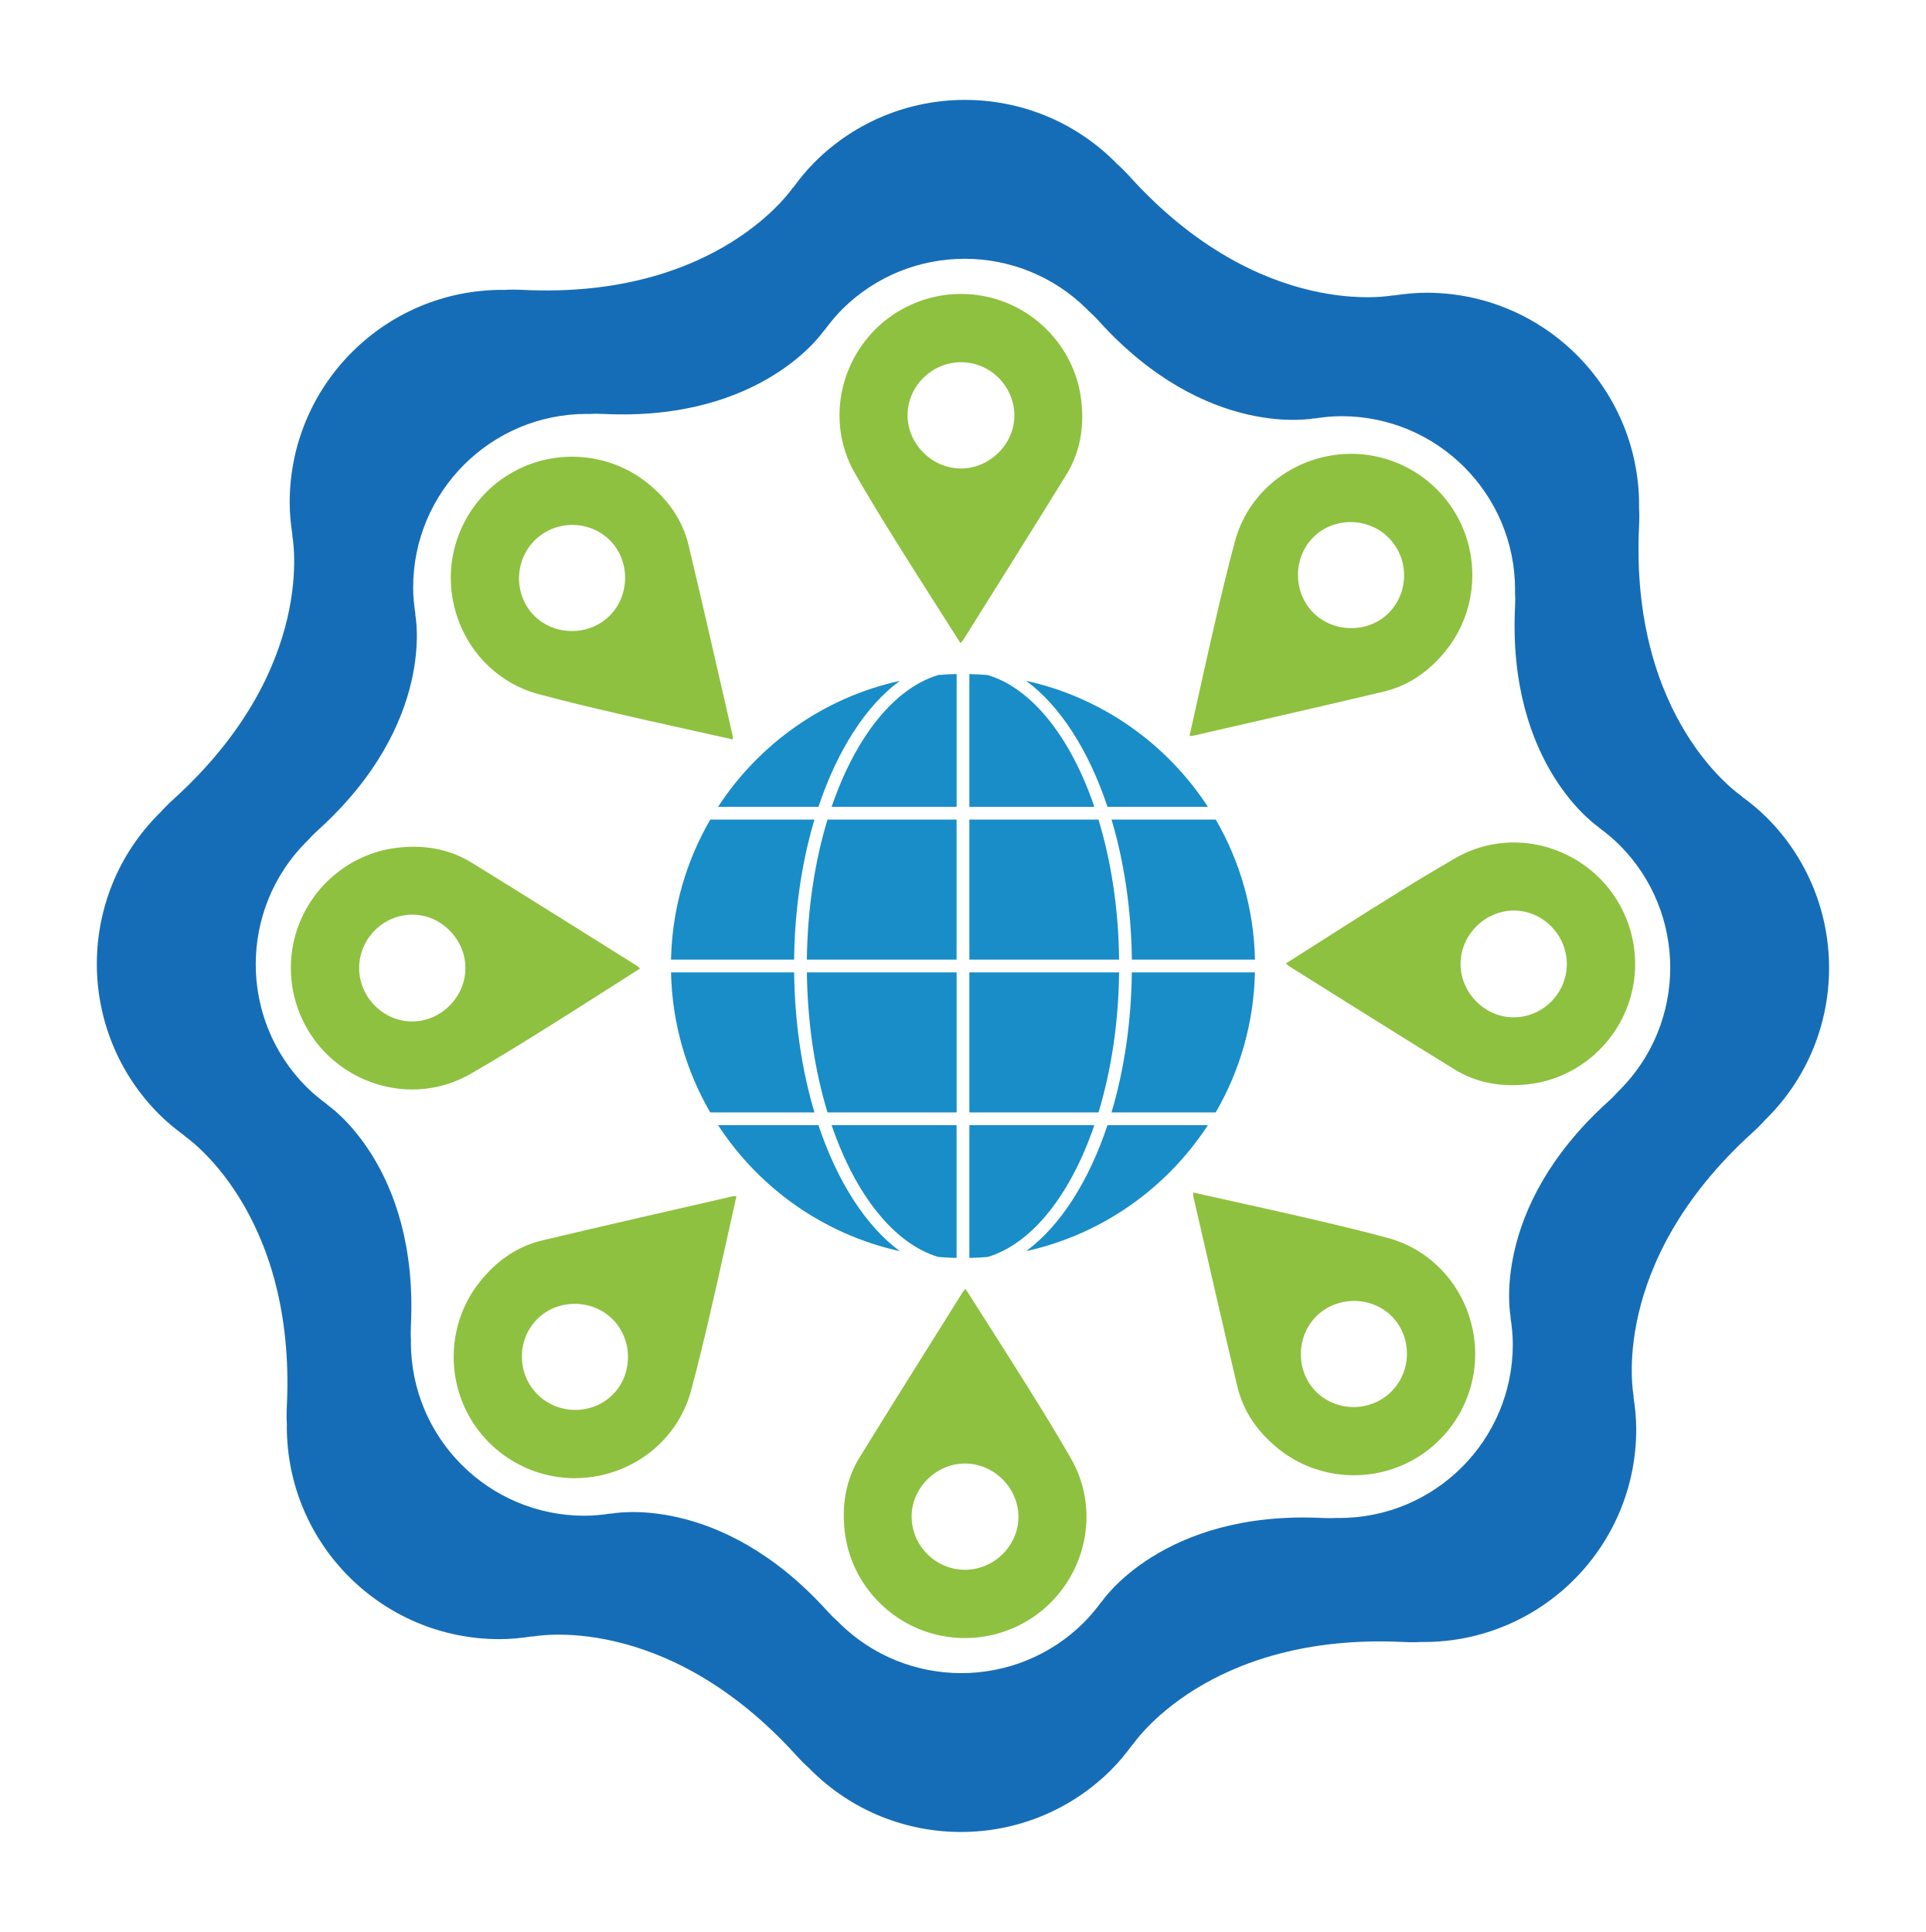
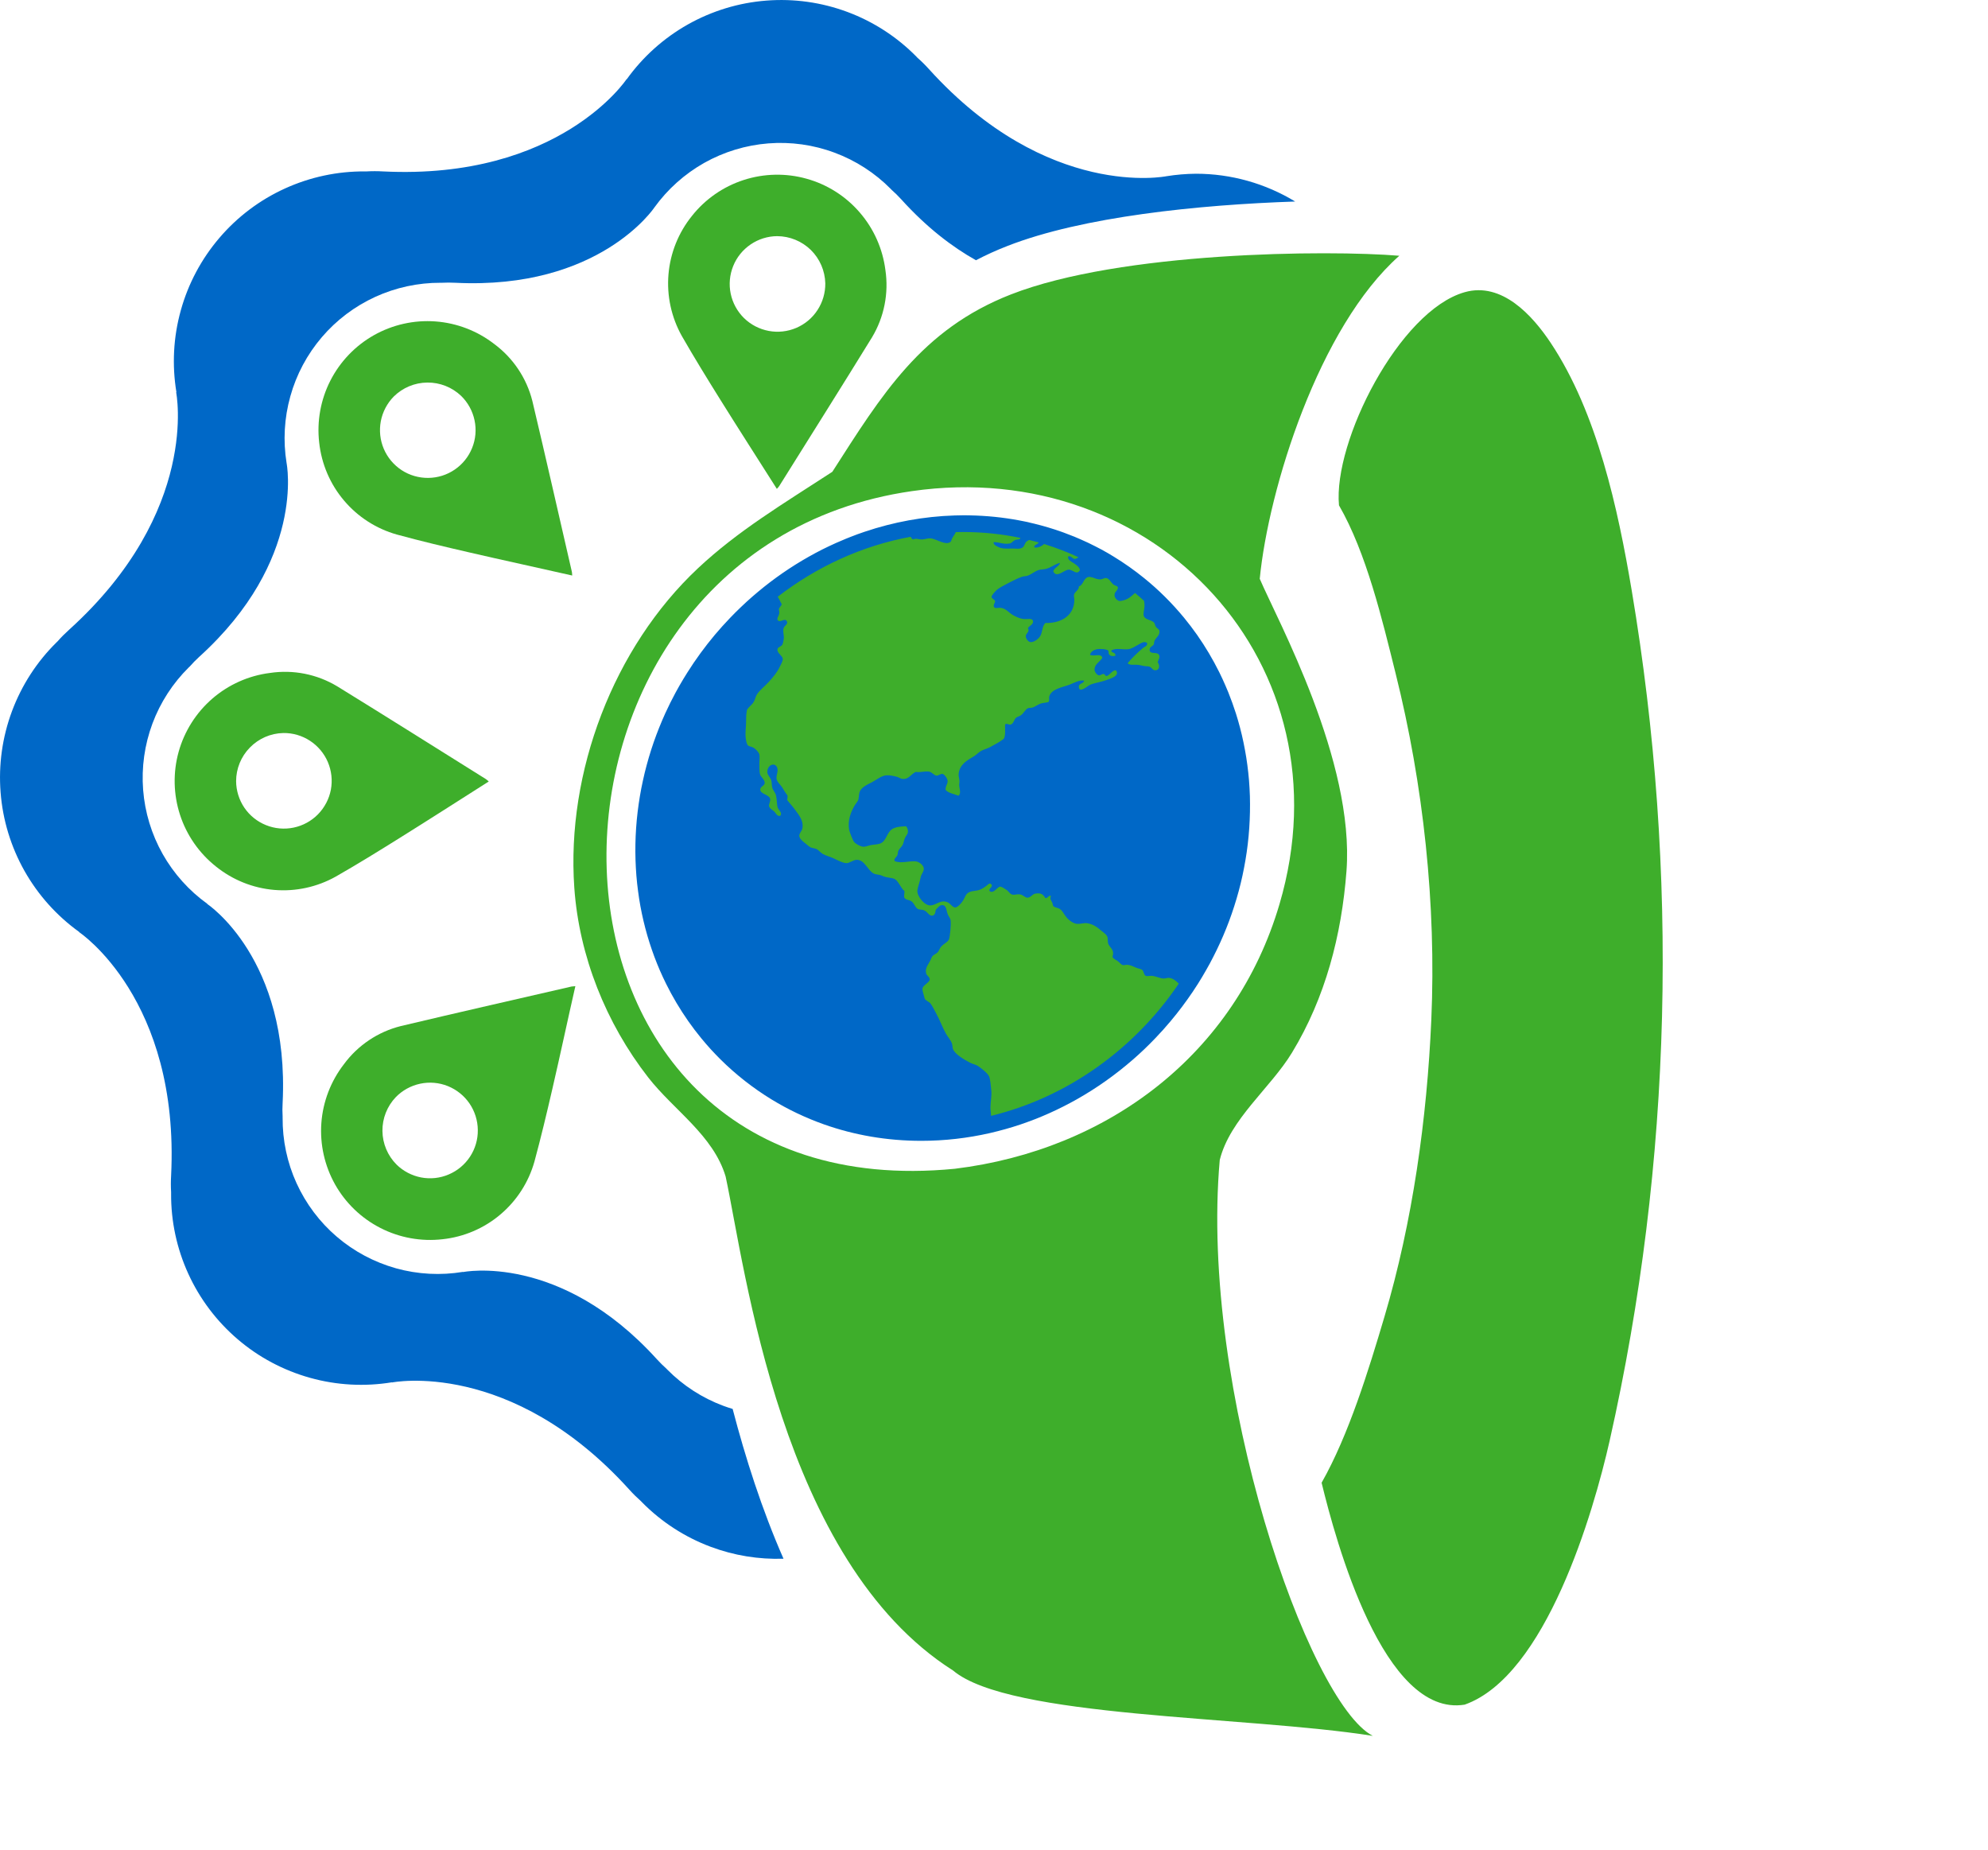
- <svg xmlns="http://www.w3.org/2000/svg" version="1.1" x="0px" y="0px" viewBox="0 0 476.43 477.96" style="enable-background:new 0 0 476.43 477.96;" xml:space="preserve">
-   <style type="text/css">
- 	.st0{fill:#188DC8;}
- 	.st1{fill:#166DB7;}
- 	.st2{fill:#8EC13F;}
- </style>
-   <g id="Layer_1">
-     <g>
-       <path class="st0" d="M199.59,237.4h37.04v-34.64H204.7C201.58,213.01,199.74,224.82,199.59,237.4z" />
-       <path class="st0" d="M201.47,275.2c-3.09-10.34-4.88-22.13-5.03-34.64h-30.45c0.27,12.61,3.77,24.42,9.7,34.64H201.47z" />
-       <path class="st0" d="M165.99,237.4h30.45c0.14-12.51,1.94-24.3,5.03-34.64h-25.77C169.76,212.98,166.26,224.79,165.99,237.4z" />
-       <path class="st0" d="M273.96,199.6h24.83c-10.17-15.61-26.19-27.04-44.96-31.17C262.24,174.61,269.3,185.64,273.96,199.6z" />
-       <path class="st0" d="M236.64,275.2v-34.64h-37.04c0.14,12.58,1.98,24.39,5.1,34.64H236.64z" />
-       <path class="st0" d="M271.73,202.76h-31.94v34.64h37.04C276.69,224.82,274.85,213.01,271.73,202.76z" />
-       <path class="st0" d="M244.33,167c-1.5-0.13-3.02-0.2-4.54-0.24v32.85h30.92C264.88,182.53,255.38,170.33,244.33,167z" />
-       <path class="st0" d="M205.72,199.6h30.92v-32.85c-1.53,0.03-3.04,0.11-4.54,0.24C221.04,170.33,211.55,182.53,205.72,199.6z" />
-       <path class="st0" d="M202.46,278.35h-24.83c10.17,15.61,26.19,27.04,44.96,31.17C214.19,303.34,207.12,292.32,202.46,278.35z" />
-       <path class="st0" d="M274.96,202.76c3.09,10.34,4.88,22.13,5.03,34.64h30.45c-0.27-12.61-3.77-24.42-9.7-34.64H274.96z" />
-       <path class="st0" d="M202.46,199.6c4.66-13.97,11.72-24.99,20.13-31.17c-18.77,4.14-34.8,15.57-44.96,31.17H202.46z" />
-       <path class="st0" d="M273.96,278.35c-4.66,13.97-11.72,24.99-20.13,31.17c18.77-4.14,34.8-15.57,44.96-31.17H273.96z" />
-       <path class="st0" d="M232.09,310.96c1.5,0.13,3.02,0.2,4.54,0.24v-32.85h-30.92C211.55,295.43,221.04,307.63,232.09,310.96z" />
-       <path class="st0" d="M270.71,278.35h-30.92v32.85c1.53-0.03,3.04-0.11,4.54-0.24C255.38,307.63,264.88,295.43,270.71,278.35z" />
-       <path class="st0" d="M276.83,240.56h-37.04v34.64h31.94C274.85,264.95,276.69,253.14,276.83,240.56z" />
-       <path class="st0" d="M310.43,240.56h-30.45c-0.14,12.51-1.94,24.3-5.03,34.64h25.77C306.67,264.97,310.16,253.16,310.43,240.56z" />
-     </g>
-     <path class="st1" d="M433.58,280.13c1.25-1.13,2.29-2.19,3.17-3.2c0.1-0.09,0.2-0.17,0.3-0.27c20.54-20.54,20.54-53.84,0-74.39   c-1.96-1.96-4.07-3.68-6.24-5.26l0.01-0.07c0,0-27.78-18.39-25.36-67.02c0.08-1.68,0.07-3.17-0.02-4.5c0-0.13,0.02-0.26,0.02-0.4   c0-29.05-23.55-52.6-52.6-52.6c-2.77,0-5.48,0.28-8.13,0.69l-0.04-0.06c0,0-32.65,6.64-65.32-29.46c-1.13-1.25-2.19-2.29-3.2-3.17   c-0.09-0.1-0.17-0.2-0.27-0.3c-20.54-20.54-53.85-20.54-74.39,0c-1.96,1.96-3.68,4.07-5.26,6.24l-0.07-0.01   c0,0-18.39,27.78-67.02,25.36c-1.68-0.08-3.17-0.07-4.5,0.02c-0.13,0-0.26-0.02-0.4-0.02c-29.05,0-52.6,23.55-52.6,52.6   c0,2.77,0.28,5.48,0.69,8.13l-0.06,0.04c0,0,6.64,32.65-29.46,65.32c-1.25,1.13-2.29,2.19-3.17,3.2c-0.1,0.09-0.2,0.17-0.3,0.27   c-20.54,20.54-20.54,53.84,0,74.39c1.96,1.96,4.07,3.68,6.24,5.26l-0.01,0.07c0,0,27.78,18.39,25.36,67.02   c-0.08,1.68-0.07,3.17,0.02,4.5c0,0.13-0.02,0.26-0.02,0.4c0,29.05,23.55,52.6,52.6,52.6c2.77,0,5.48-0.28,8.13-0.69l0.04,0.06   c0,0,32.65-6.64,65.32,29.46c1.13,1.25,2.19,2.29,3.2,3.17c0.09,0.1,0.17,0.2,0.27,0.3c20.54,20.54,53.85,20.54,74.39,0   c1.96-1.96,3.68-4.07,5.26-6.24l0.07,0.01c0,0,18.39-27.78,67.02-25.36c1.68,0.08,3.17,0.07,4.5-0.02c0.13,0,0.26,0.02,0.4,0.02   c29.05,0,52.6-23.55,52.6-52.6c0-2.77-0.28-5.48-0.69-8.13l0.06-0.04C404.13,345.46,397.48,312.81,433.58,280.13z M400.58,269.75   c-0.08,0.08-0.16,0.14-0.24,0.22c-0.72,0.82-1.57,1.69-2.59,2.61c-29.48,26.68-24.05,53.34-24.05,53.34l-0.05,0.03   c0.34,2.17,0.57,4.38,0.57,6.64c0,23.72-19.23,42.95-42.95,42.95c-0.11,0-0.22-0.02-0.33-0.02c-1.09,0.07-2.31,0.08-3.68,0.02   c-39.71-1.98-54.73,20.71-54.73,20.71l-0.06-0.01c-1.3,1.77-2.7,3.49-4.3,5.1c-16.77,16.77-43.97,16.77-60.74,0   c-0.08-0.08-0.14-0.16-0.22-0.24c-0.82-0.72-1.69-1.57-2.61-2.59c-26.68-29.48-53.34-24.05-53.34-24.05l-0.03-0.05   c-2.17,0.34-4.38,0.57-6.64,0.57c-23.72,0-42.95-19.23-42.95-42.95c0-0.11,0.02-0.22,0.02-0.33c-0.07-1.09-0.08-2.31-0.02-3.68   c1.98-39.71-20.71-54.73-20.71-54.73l0.01-0.06c-1.77-1.3-3.49-2.7-5.1-4.3c-16.77-16.77-16.77-43.97,0-60.74   c0.08-0.08,0.16-0.14,0.24-0.22c0.72-0.82,1.57-1.69,2.59-2.61c29.48-26.68,24.05-53.34,24.05-53.34l0.05-0.03   c-0.34-2.17-0.57-4.38-0.57-6.64c0-23.72,19.23-42.95,42.95-42.95c0.11,0,0.22,0.02,0.33,0.02c1.09-0.07,2.31-0.08,3.68-0.02   c39.71,1.98,54.73-20.71,54.73-20.71l0.06,0.01c1.3-1.77,2.7-3.49,4.3-5.1c16.77-16.77,43.97-16.77,60.74,0   c0.08,0.08,0.14,0.16,0.22,0.24c0.82,0.72,1.69,1.57,2.61,2.59c26.68,29.48,53.34,24.05,53.34,24.05l0.03,0.05   c2.17-0.34,4.38-0.57,6.64-0.57c23.72,0,42.95,19.23,42.95,42.95c0,0.11-0.02,0.22-0.02,0.33c0.07,1.09,0.08,2.31,0.02,3.68   c-1.98,39.71,20.71,54.73,20.71,54.73l-0.01,0.06c1.77,1.3,3.49,2.7,5.1,4.3C417.36,225.79,417.36,252.98,400.58,269.75z" />
-     <g>
-       <path class="st2" d="M237.6,159.12c-5.27-8.31-10.45-16.35-15.51-24.47c-3.63-5.81-7.23-11.65-10.63-17.6    c-5.96-10.41-4.79-23.45,2.77-32.99c7.52-9.49,20.11-13.53,31.77-10.18c11.53,3.31,20.04,13.29,21.45,25.04    c0.79,6.59-0.19,12.85-3.67,18.51c-8.42,13.68-17,27.27-25.51,40.89C238.15,158.49,237.99,158.64,237.6,159.12z M237.68,89.61    c-7.18,0.03-13.14,5.94-13.18,13.05c-0.03,7.18,6.05,13.26,13.25,13.24c7.2-0.02,13.3-6.18,13.17-13.31    C250.8,95.41,244.85,89.58,237.68,89.61z" />
-       <path class="st2" d="M294.25,182.07c2.15-9.6,4.18-18.95,6.34-28.27c1.55-6.68,3.13-13.35,4.92-19.96    c3.15-11.57,13.19-19.96,25.29-21.37c12.03-1.4,23.79,4.66,29.66,15.27c5.81,10.49,4.77,23.57-2.54,32.88    c-4.1,5.22-9.22,8.95-15.68,10.49c-15.63,3.72-31.3,7.26-46.95,10.87C295.08,182.02,294.86,182.02,294.25,182.07z M343.45,132.98    c-5.09-5.06-13.49-5.1-18.55-0.09c-5.1,5.05-5.1,13.65,0.01,18.73c5.1,5.08,13.77,5.03,18.73-0.1    C348.63,146.36,348.55,138.03,343.45,132.98z" />
-       <path class="st2" d="M181.31,182.94c-9.6-2.15-18.95-4.18-28.27-6.34c-6.68-1.55-13.35-3.13-19.96-4.92    c-11.57-3.15-19.96-13.19-21.37-25.29c-1.4-12.03,4.66-23.79,15.27-29.66c10.49-5.81,23.57-4.77,32.88,2.54    c5.22,4.1,8.95,9.22,10.49,15.68c3.72,15.63,7.26,31.3,10.87,46.95C181.26,182.11,181.25,182.33,181.31,182.94z M132.21,133.74    c-5.06,5.09-5.1,13.49-0.09,18.55c5.05,5.1,13.65,5.1,18.73-0.01c5.08-5.1,5.03-13.77-0.1-18.73    C145.6,128.56,137.27,128.65,132.21,133.74z" />
-       <path class="st2" d="M158.35,239.59c-8.31,5.27-16.35,10.45-24.47,15.51c-5.81,3.63-11.65,7.23-17.6,10.63    c-10.41,5.96-23.45,4.79-32.99-2.77c-9.49-7.52-13.53-20.11-10.18-31.77c3.31-11.53,13.29-20.04,25.04-21.45    c6.59-0.79,12.85,0.19,18.51,3.67c13.68,8.42,27.27,17,40.89,25.51C157.73,239.04,157.88,239.2,158.35,239.59z M88.84,239.52    c0.03,7.18,5.94,13.14,13.05,13.18c7.18,0.03,13.26-6.05,13.24-13.25c-0.02-7.2-6.18-13.3-13.31-13.17    C94.65,226.39,88.82,232.34,88.84,239.52z" />
-       <path class="st2" d="M182.18,295.89c-2.15,9.6-4.18,18.95-6.34,28.27c-1.55,6.68-3.13,13.35-4.92,19.96    c-3.15,11.57-13.19,19.96-25.29,21.37c-12.03,1.4-23.79-4.66-29.66-15.27c-5.81-10.49-4.77-23.57,2.54-32.88    c4.1-5.22,9.22-8.95,15.68-10.49c15.63-3.72,31.3-7.26,46.95-10.87C181.34,295.93,181.56,295.94,182.18,295.89z M132.97,344.98    c5.09,5.06,13.49,5.1,18.55,0.09c5.1-5.05,5.1-13.65-0.01-18.73c-5.1-5.08-13.77-5.03-18.73,0.1    C127.79,331.59,127.88,339.92,132.97,344.98z" />
-       <path class="st2" d="M238.83,318.84c5.27,8.3,10.45,16.35,15.51,24.47c3.63,5.81,7.23,11.65,10.63,17.6    c5.96,10.41,4.79,23.45-2.77,32.99c-7.52,9.49-20.11,13.53-31.77,10.18c-11.53-3.31-20.04-13.29-21.45-25.04    c-0.79-6.59,0.19-12.85,3.67-18.51c8.42-13.68,17-27.27,25.51-40.89C238.27,319.47,238.43,319.32,238.83,318.84z M238.75,388.35    c7.18-0.03,13.14-5.94,13.18-13.05c0.03-7.18-6.05-13.26-13.25-13.24c-7.2,0.02-13.3,6.18-13.17,13.31    C225.62,382.55,231.57,388.37,238.75,388.35z" />
-       <path class="st2" d="M318.08,238.36c8.31-5.27,16.35-10.45,24.47-15.51c5.81-3.63,11.65-7.23,17.6-10.63    c10.41-5.96,23.45-4.79,32.99,2.77c9.49,7.52,13.53,20.11,10.18,31.77c-3.31,11.53-13.29,20.04-25.04,21.45    c-6.59,0.79-12.85-0.19-18.51-3.67c-13.68-8.42-27.27-17-40.89-25.51C318.7,238.92,318.55,238.76,318.08,238.36z M387.58,238.44    c-0.03-7.18-5.94-13.14-13.05-13.18c-7.18-0.03-13.26,6.05-13.24,13.25c0.02,7.2,6.18,13.3,13.31,13.17    C381.78,251.57,387.61,245.62,387.58,238.44z" />
-       <path class="st2" d="M295.12,295.01c9.6,2.15,18.95,4.18,28.27,6.34c6.68,1.55,13.35,3.13,19.96,4.92    c11.57,3.15,19.96,13.19,21.37,25.29c1.4,12.03-4.66,23.79-15.27,29.66c-10.49,5.81-23.57,4.77-32.88-2.54    c-5.22-4.1-8.95-9.22-10.49-15.68c-3.72-15.63-7.26-31.3-10.87-46.95C295.17,295.85,295.17,295.63,295.12,295.01z M344.21,344.22    c5.06-5.09,5.1-13.49,0.09-18.55c-5.05-5.1-13.65-5.1-18.73,0.01c-5.08,5.1-5.03,13.77,0.1,18.73    C330.83,349.4,339.16,349.31,344.21,344.22z" />
-     </g>
-   </g>
-   <g id="Layer_2">
- </g>
+ <svg xmlns="http://www.w3.org/2000/svg" width="43" height="40" viewBox="0 0 43 40" fill="none">
+   <path d="M16.947 33.708C16.411 33.726 15.877 33.639 15.374 33.451C14.814 33.242 14.306 32.913 13.886 32.487C13.882 32.483 13.879 32.48 13.876 32.476C13.872 32.472 13.868 32.467 13.864 32.464C13.775 32.385 13.691 32.302 13.612 32.214C11.044 29.375 8.477 29.897 8.477 29.897V29.893C7.886 29.99 7.282 29.957 6.706 29.796C6.13 29.635 5.595 29.351 5.141 28.962C4.686 28.573 4.321 28.09 4.073 27.546C3.824 27.002 3.697 26.41 3.701 25.812V25.781C3.694 25.663 3.694 25.545 3.701 25.427C3.891 21.603 1.713 20.159 1.713 20.159V20.154C1.227 19.805 0.823 19.354 0.529 18.833C0.236 18.312 0.059 17.733 0.013 17.137C-0.034 16.54 0.05 15.941 0.259 15.38C0.468 14.82 0.796 14.312 1.222 13.892L1.245 13.87C1.323 13.781 1.407 13.697 1.495 13.618C4.333 11.05 3.81 8.483 3.81 8.483H3.816C3.718 7.892 3.75 7.287 3.911 6.711C4.071 6.134 4.356 5.6 4.745 5.145C5.133 4.69 5.617 4.325 6.162 4.077C6.706 3.829 7.298 3.702 7.897 3.707H7.928C8.046 3.7 8.164 3.7 8.282 3.707C12.106 3.897 13.552 1.713 13.552 1.713H13.557C13.906 1.227 14.357 0.823 14.878 0.529C15.399 0.236 15.978 0.059 16.575 0.013C17.171 -0.034 17.77 0.05 18.331 0.259C18.892 0.468 19.4 0.797 19.82 1.223L19.841 1.246C19.93 1.324 20.014 1.407 20.093 1.495C22.662 4.333 25.229 3.811 25.229 3.811C25.44 3.777 25.654 3.759 25.868 3.757C26.631 3.757 27.372 3.968 28.014 4.358C25.928 4.428 23.414 4.684 21.791 5.319C21.549 5.413 21.323 5.516 21.11 5.628C20.596 5.34 20.044 4.92 19.492 4.309C19.427 4.237 19.358 4.17 19.286 4.106L19.268 4.087C18.925 3.74 18.51 3.472 18.052 3.302C17.595 3.131 17.105 3.063 16.619 3.101C16.132 3.139 15.659 3.283 15.233 3.522C14.808 3.762 14.44 4.091 14.154 4.487C14.154 4.487 12.97 6.271 9.847 6.115C9.751 6.11 9.654 6.11 9.558 6.115H9.532C9.044 6.113 8.561 6.217 8.117 6.42C7.673 6.623 7.278 6.921 6.961 7.292C6.644 7.663 6.411 8.099 6.28 8.57C6.148 9.04 6.121 9.533 6.199 10.015C6.199 10.015 6.622 12.112 4.304 14.209C4.233 14.274 4.166 14.343 4.103 14.415C4.101 14.418 4.098 14.42 4.095 14.422C4.092 14.425 4.088 14.428 4.084 14.432C3.737 14.775 3.468 15.19 3.297 15.648C3.127 16.106 3.058 16.595 3.096 17.082C3.134 17.569 3.278 18.042 3.518 18.468C3.758 18.893 4.088 19.261 4.485 19.546V19.551C4.485 19.551 6.269 20.731 6.113 23.854C6.107 23.95 6.107 24.047 6.113 24.143V24.168C6.109 24.657 6.211 25.142 6.414 25.587C6.617 26.032 6.914 26.428 7.286 26.746C7.658 27.064 8.095 27.296 8.566 27.428C9.037 27.559 9.532 27.585 10.014 27.505V27.509C10.014 27.509 12.111 27.079 14.21 29.396C14.275 29.467 14.343 29.535 14.415 29.599L14.432 29.617C14.776 29.965 15.191 30.233 15.649 30.403C15.714 30.427 15.78 30.449 15.847 30.469C16.121 31.518 16.476 32.636 16.947 33.708Z" fill="#0068C7" />
+   <path d="M16.803 10.572C16.389 9.919 15.981 9.286 15.583 8.648C15.298 8.191 15.015 7.732 14.747 7.265C14.521 6.86 14.42 6.396 14.459 5.934C14.498 5.471 14.675 5.031 14.966 4.67C15.254 4.306 15.643 4.036 16.084 3.893C16.526 3.75 17 3.74 17.446 3.865C17.893 3.989 18.293 4.243 18.596 4.595C18.9 4.946 19.092 5.379 19.151 5.839C19.226 6.343 19.124 6.857 18.862 7.294C18.2 8.37 17.525 9.438 16.856 10.509C16.847 10.523 16.834 10.54 16.803 10.572ZM16.809 5.107C16.605 5.108 16.405 5.171 16.236 5.286C16.067 5.401 15.935 5.563 15.859 5.753C15.782 5.943 15.763 6.151 15.805 6.352C15.847 6.552 15.947 6.735 16.093 6.879C16.24 7.022 16.425 7.118 16.626 7.156C16.827 7.194 17.035 7.171 17.223 7.091C17.412 7.01 17.572 6.876 17.683 6.704C17.795 6.533 17.853 6.332 17.851 6.127C17.844 5.855 17.732 5.596 17.538 5.405C17.343 5.215 17.082 5.108 16.809 5.107Z" fill="#3EAE2B" />
+   <path d="M12.377 12.446C11.622 12.274 10.887 12.117 10.154 11.947C9.628 11.826 9.104 11.702 8.584 11.56C8.138 11.434 7.739 11.178 7.44 10.823C7.14 10.469 6.954 10.033 6.904 9.571C6.851 9.111 6.935 8.644 7.146 8.231C7.357 7.818 7.685 7.476 8.089 7.248C8.493 7.021 8.955 6.917 9.418 6.951C9.881 6.985 10.323 7.155 10.69 7.439C11.099 7.742 11.391 8.178 11.515 8.672C11.807 9.9 12.085 11.133 12.369 12.364C12.373 12.38 12.373 12.398 12.377 12.446ZM8.516 8.576C8.373 8.722 8.276 8.907 8.237 9.108C8.199 9.31 8.221 9.517 8.301 9.706C8.381 9.894 8.516 10.055 8.687 10.167C8.858 10.279 9.059 10.337 9.263 10.335C9.468 10.333 9.667 10.271 9.836 10.155C10.005 10.04 10.136 9.877 10.212 9.687C10.289 9.497 10.307 9.288 10.264 9.088C10.222 8.888 10.121 8.705 9.975 8.562C9.778 8.374 9.515 8.27 9.243 8.273C8.97 8.275 8.71 8.384 8.516 8.576Z" fill="#3EAE2B" />
+   <path d="M10.572 16.9C9.919 17.315 9.286 17.721 8.647 18.12C8.191 18.405 7.732 18.689 7.264 18.956C6.859 19.183 6.396 19.284 5.933 19.245C5.471 19.206 5.031 19.029 4.67 18.738C4.307 18.45 4.036 18.06 3.893 17.619C3.75 17.178 3.74 16.704 3.864 16.258C3.989 15.811 4.243 15.411 4.594 15.107C4.945 14.804 5.378 14.611 5.838 14.553C6.342 14.477 6.857 14.579 7.294 14.842C8.369 15.504 9.437 16.178 10.509 16.848C10.523 16.856 10.535 16.869 10.572 16.9ZM5.107 16.894C5.109 17.099 5.171 17.299 5.286 17.468C5.401 17.637 5.564 17.768 5.754 17.844C5.944 17.921 6.152 17.939 6.353 17.897C6.553 17.855 6.736 17.755 6.879 17.609C7.022 17.462 7.119 17.277 7.157 17.076C7.194 16.875 7.171 16.667 7.091 16.479C7.01 16.29 6.875 16.131 6.704 16.019C6.532 15.907 6.331 15.849 6.127 15.852C5.854 15.858 5.595 15.971 5.405 16.166C5.214 16.36 5.107 16.622 5.107 16.894Z" fill="#3EAE2B" />
+   <path d="M12.445 21.326C12.273 22.081 12.117 22.817 11.947 23.55C11.826 24.074 11.701 24.599 11.56 25.119C11.434 25.566 11.178 25.965 10.823 26.264C10.469 26.564 10.033 26.75 9.572 26.799C9.111 26.852 8.644 26.768 8.231 26.557C7.818 26.347 7.476 26.019 7.248 25.615C7.021 25.21 6.917 24.748 6.951 24.285C6.985 23.823 7.155 23.381 7.439 23.014C7.741 22.604 8.177 22.312 8.671 22.189C9.901 21.897 11.132 21.617 12.363 21.334C12.39 21.33 12.418 21.327 12.445 21.326ZM8.577 25.184C8.722 25.327 8.908 25.424 9.109 25.463C9.31 25.501 9.518 25.479 9.706 25.398C9.895 25.318 10.055 25.184 10.167 25.013C10.279 24.842 10.338 24.641 10.335 24.436C10.333 24.232 10.27 24.032 10.155 23.863C10.039 23.694 9.876 23.564 9.686 23.487C9.496 23.411 9.287 23.393 9.087 23.436C8.887 23.479 8.704 23.579 8.561 23.726C8.373 23.923 8.269 24.186 8.272 24.458C8.275 24.73 8.384 24.991 8.577 25.184Z" fill="#3EAE2B" />
+   <path d="M19.946 24.576C23.529 24.576 26.639 21.582 26.892 17.889C27.146 14.196 24.447 11.202 20.864 11.202C17.282 11.202 14.172 14.196 13.918 17.889C13.665 21.582 16.363 24.576 19.946 24.576Z" fill="#3EAE2B" />
+   <path d="M13.988 16.544C13.958 16.654 13.931 16.765 13.907 16.877C13.882 16.989 13.86 17.102 13.841 17.216C13.803 17.443 13.775 17.674 13.759 17.907C13.743 18.141 13.739 18.371 13.746 18.599C13.75 18.712 13.756 18.825 13.765 18.937C13.774 19.049 13.786 19.16 13.801 19.27C13.815 19.38 13.832 19.489 13.852 19.598C13.892 19.814 13.942 20.026 14.002 20.233C14.032 20.336 14.065 20.439 14.1 20.54C14.135 20.641 14.172 20.741 14.212 20.84C14.232 20.889 14.252 20.938 14.273 20.986C14.316 21.084 14.36 21.179 14.407 21.274C14.547 21.557 14.708 21.827 14.887 22.083C14.977 22.211 15.071 22.335 15.17 22.455C15.236 22.535 15.303 22.613 15.373 22.69C15.443 22.766 15.515 22.841 15.588 22.914C15.919 23.241 16.287 23.53 16.687 23.775C16.776 23.829 16.866 23.881 16.958 23.931C17.142 24.031 17.332 24.121 17.527 24.202C17.624 24.242 17.723 24.28 17.824 24.316C18.475 24.546 19.182 24.671 19.926 24.671C20.433 24.671 20.931 24.613 21.413 24.503C21.638 24.451 21.86 24.389 22.077 24.316C22.182 24.28 22.286 24.242 22.39 24.202C22.596 24.121 22.798 24.031 22.995 23.931C23.094 23.881 23.192 23.829 23.288 23.775C23.721 23.531 24.129 23.241 24.505 22.914C24.589 22.841 24.671 22.766 24.751 22.69C24.831 22.613 24.91 22.535 24.986 22.455C25.102 22.335 25.213 22.211 25.32 22.083C25.49 21.881 25.649 21.669 25.797 21.45C25.836 21.392 25.874 21.333 25.912 21.274C25.971 21.18 26.029 21.084 26.084 20.986C26.112 20.938 26.139 20.889 26.166 20.84C26.219 20.741 26.27 20.641 26.319 20.54C26.368 20.439 26.415 20.336 26.459 20.233C26.548 20.026 26.627 19.814 26.696 19.598C26.731 19.489 26.763 19.38 26.793 19.27C26.823 19.16 26.85 19.049 26.874 18.937C26.898 18.825 26.92 18.712 26.939 18.599C26.978 18.371 27.005 18.141 27.021 17.907C27.037 17.674 27.041 17.443 27.035 17.216C27.031 17.102 27.025 16.989 27.016 16.877C27.006 16.765 26.995 16.654 26.98 16.544C26.966 16.434 26.948 16.325 26.928 16.217C26.889 16.001 26.839 15.789 26.779 15.582C26.764 15.53 26.748 15.478 26.732 15.427C26.683 15.274 26.628 15.123 26.569 14.975C26.549 14.926 26.528 14.877 26.507 14.828C26.465 14.731 26.421 14.635 26.374 14.54C26.233 14.257 26.073 13.987 25.894 13.731C25.804 13.604 25.71 13.479 25.611 13.359C25.545 13.279 25.477 13.201 25.407 13.124C25.338 13.048 25.266 12.973 25.192 12.9C25.05 12.759 24.901 12.626 24.745 12.5C24.539 12.333 24.321 12.179 24.094 12.04C24.005 11.985 23.915 11.933 23.823 11.883C23.781 11.861 23.739 11.839 23.696 11.817C23.645 11.791 23.594 11.766 23.543 11.741C23.521 11.731 23.499 11.721 23.477 11.711C23.404 11.677 23.329 11.644 23.254 11.613C23.253 11.612 23.252 11.612 23.251 11.611C23.17 11.578 23.089 11.547 23.007 11.517C22.99 11.511 22.974 11.505 22.957 11.499C22.765 11.431 22.569 11.373 22.368 11.324C22.305 11.308 22.242 11.294 22.179 11.28C22.133 11.271 22.087 11.262 22.041 11.253C21.696 11.188 21.34 11.152 20.976 11.145C20.935 11.144 20.895 11.143 20.855 11.143C20.786 11.143 20.717 11.145 20.649 11.147C19.977 11.168 19.324 11.29 18.703 11.499C18.598 11.534 18.494 11.572 18.391 11.613C18.359 11.625 18.328 11.638 18.296 11.651C18.225 11.68 18.154 11.71 18.085 11.741C17.984 11.786 17.884 11.834 17.785 11.883C17.686 11.933 17.589 11.985 17.492 12.04C17.105 12.258 16.738 12.512 16.396 12.798C16.355 12.832 16.315 12.866 16.275 12.901C16.192 12.973 16.11 13.048 16.03 13.125C15.95 13.201 15.871 13.279 15.794 13.36C15.679 13.48 15.567 13.604 15.46 13.731C15.246 13.987 15.048 14.257 14.869 14.541C14.809 14.635 14.752 14.731 14.696 14.828C14.668 14.877 14.641 14.926 14.614 14.975C14.534 15.123 14.459 15.274 14.389 15.427C14.366 15.478 14.343 15.53 14.321 15.582C14.233 15.789 14.153 16.001 14.084 16.217C14.05 16.325 14.017 16.434 13.988 16.544ZM19.699 11.608C19.711 11.63 19.72 11.656 19.751 11.666C19.815 11.633 19.875 11.668 19.943 11.666C20.01 11.664 20.071 11.633 20.144 11.644C20.272 11.665 20.445 11.794 20.552 11.724C20.579 11.707 20.575 11.676 20.601 11.63C20.622 11.593 20.654 11.553 20.674 11.507C20.726 11.506 20.778 11.505 20.83 11.505C21.259 11.505 21.675 11.549 22.074 11.633C22.054 11.679 21.999 11.659 21.951 11.681C21.906 11.701 21.887 11.744 21.839 11.753C21.708 11.778 21.605 11.72 21.492 11.724C21.483 11.774 21.542 11.803 21.571 11.818C21.669 11.873 21.752 11.865 21.896 11.862C21.969 11.86 22.052 11.884 22.118 11.84C22.16 11.812 22.162 11.751 22.198 11.717C22.213 11.703 22.235 11.688 22.26 11.676C22.329 11.693 22.397 11.711 22.466 11.73C22.451 11.779 22.374 11.768 22.368 11.833C22.416 11.863 22.534 11.816 22.582 11.765C22.599 11.77 22.616 11.775 22.633 11.78C22.731 11.812 22.829 11.845 22.925 11.882C23.062 11.933 23.196 11.99 23.328 12.051C23.3 12.067 23.271 12.087 23.248 12.087C23.19 12.086 23.17 12.006 23.102 12.036C23.091 12.114 23.175 12.145 23.228 12.181C23.284 12.22 23.344 12.259 23.36 12.326C23.294 12.451 23.21 12.319 23.118 12.319C23.017 12.318 22.856 12.515 22.781 12.355C22.808 12.271 22.901 12.257 22.929 12.174C22.909 12.177 22.89 12.184 22.87 12.191C22.835 12.205 22.801 12.224 22.765 12.243C22.718 12.267 22.668 12.292 22.614 12.305C22.563 12.316 22.515 12.313 22.47 12.326C22.383 12.352 22.319 12.416 22.226 12.45C22.19 12.463 22.148 12.459 22.111 12.471C22.023 12.501 21.916 12.553 21.824 12.602C21.73 12.652 21.624 12.704 21.564 12.754C21.532 12.781 21.446 12.876 21.447 12.906C21.447 12.95 21.526 12.964 21.525 13.008C21.522 13.035 21.473 13.092 21.503 13.131C21.529 13.167 21.59 13.138 21.651 13.146C21.759 13.16 21.824 13.251 21.904 13.298C21.965 13.334 22.056 13.376 22.127 13.385C22.224 13.398 22.336 13.356 22.344 13.436C22.351 13.513 22.244 13.54 22.234 13.588C22.281 13.659 22.191 13.693 22.187 13.755C22.183 13.806 22.239 13.881 22.291 13.886C22.363 13.892 22.473 13.814 22.508 13.741C22.55 13.654 22.543 13.536 22.612 13.472C22.943 13.482 23.235 13.319 23.238 12.972C23.238 12.938 23.222 12.893 23.232 12.856C23.246 12.8 23.344 12.752 23.336 12.682C23.373 12.67 23.396 12.641 23.417 12.608C23.447 12.558 23.473 12.502 23.524 12.483C23.528 12.482 23.531 12.479 23.535 12.479C23.565 12.472 23.595 12.478 23.626 12.487C23.682 12.505 23.741 12.534 23.81 12.529C23.844 12.527 23.891 12.495 23.926 12.5C23.995 12.51 24.03 12.598 24.08 12.638C24.124 12.674 24.173 12.663 24.182 12.711C24.163 12.791 24.108 12.794 24.107 12.868C24.107 12.869 24.107 12.87 24.107 12.87C24.107 12.937 24.172 12.987 24.205 12.994C24.256 13.004 24.333 12.975 24.386 12.95C24.444 12.923 24.499 12.865 24.551 12.824C24.617 12.879 24.682 12.935 24.745 12.992C24.751 13.025 24.754 13.054 24.755 13.073C24.76 13.152 24.735 13.212 24.734 13.284C24.735 13.406 24.887 13.394 24.957 13.458C24.978 13.477 24.983 13.527 25 13.552C25.033 13.601 25.077 13.601 25.079 13.654C25.084 13.779 24.958 13.79 24.96 13.929C24.931 13.984 24.866 13.98 24.866 14.053C24.867 14.167 25.034 14.079 25.072 14.169C25.093 14.217 25.062 14.252 25.04 14.321C25.091 14.388 25.083 14.495 24.986 14.495C24.926 14.495 24.915 14.43 24.856 14.415C24.823 14.407 24.777 14.409 24.736 14.401C24.7 14.394 24.657 14.383 24.623 14.379C24.536 14.368 24.439 14.395 24.39 14.343C24.483 14.228 24.604 14.115 24.719 14.016C24.754 13.987 24.825 13.967 24.812 13.908C24.755 13.853 24.677 13.911 24.617 13.944C24.555 13.978 24.48 14.028 24.411 14.038C24.292 14.056 24.14 14.003 24.039 14.067C24.022 14.122 24.146 14.101 24.123 14.183C24.076 14.191 24.031 14.195 23.997 14.161C23.966 14.131 23.988 14.085 23.968 14.067C23.933 14.036 23.797 14.028 23.735 14.038C23.659 14.051 23.59 14.096 23.576 14.161C23.663 14.204 23.818 14.117 23.843 14.227C23.787 14.317 23.668 14.367 23.675 14.488C23.678 14.534 23.728 14.597 23.767 14.604C23.806 14.611 23.831 14.571 23.869 14.575C23.909 14.579 23.896 14.626 23.944 14.618C24.015 14.589 24.059 14.491 24.138 14.495C24.224 14.612 24.041 14.668 23.938 14.705C23.821 14.748 23.671 14.77 23.582 14.807C23.535 14.826 23.351 14.996 23.336 14.865C23.325 14.77 23.426 14.798 23.453 14.72C23.344 14.698 23.236 14.768 23.133 14.807C22.986 14.862 22.741 14.897 22.695 15.061C22.686 15.094 22.703 15.155 22.68 15.177C22.662 15.195 22.56 15.198 22.514 15.213C22.444 15.237 22.38 15.289 22.337 15.3C22.304 15.309 22.257 15.307 22.236 15.315C22.178 15.337 22.152 15.415 22.083 15.467C22.055 15.488 21.995 15.504 21.973 15.525C21.933 15.563 21.922 15.656 21.856 15.67C21.814 15.674 21.783 15.639 21.742 15.663C21.731 15.755 21.759 15.881 21.714 15.975C21.625 16.045 21.529 16.094 21.416 16.156C21.354 16.191 21.3 16.199 21.226 16.236C21.173 16.262 21.122 16.324 21.06 16.359C20.919 16.441 20.748 16.537 20.735 16.744C20.732 16.788 20.751 16.837 20.753 16.889C20.755 16.92 20.745 16.95 20.747 16.983C20.75 17.059 20.797 17.156 20.731 17.208C20.638 17.168 20.517 17.154 20.455 17.085C20.441 17.013 20.501 16.954 20.497 16.889C20.494 16.837 20.428 16.743 20.386 16.736C20.343 16.73 20.3 16.776 20.256 16.773C20.203 16.768 20.158 16.694 20.09 16.686C19.991 16.674 19.915 16.709 19.805 16.693C19.693 16.752 19.655 16.856 19.524 16.845C19.478 16.842 19.438 16.806 19.385 16.794C19.328 16.782 19.241 16.761 19.18 16.766C19.058 16.774 18.964 16.863 18.856 16.918C18.761 16.967 18.627 17.027 18.593 17.128C18.574 17.183 18.581 17.259 18.559 17.31C18.544 17.343 18.514 17.372 18.495 17.404C18.405 17.552 18.325 17.749 18.371 17.962C18.378 17.994 18.445 18.173 18.475 18.209C18.509 18.249 18.613 18.309 18.675 18.311C18.727 18.312 18.79 18.284 18.841 18.274C18.901 18.264 18.974 18.263 19.029 18.245C19.186 18.195 19.17 17.983 19.329 17.912C19.399 17.881 19.477 17.874 19.596 17.868C19.631 17.9 19.645 17.957 19.636 18.006C19.63 18.043 19.593 18.076 19.571 18.129C19.552 18.175 19.544 18.23 19.526 18.267C19.501 18.316 19.452 18.352 19.431 18.398C19.418 18.428 19.422 18.465 19.411 18.492C19.391 18.54 19.326 18.573 19.352 18.622C19.5 18.684 19.69 18.605 19.822 18.63C19.877 18.64 19.988 18.709 19.981 18.797C19.976 18.863 19.924 18.906 19.912 18.978C19.897 19.069 19.852 19.18 19.843 19.254C19.828 19.374 19.994 19.582 20.12 19.58C20.255 19.578 20.343 19.443 20.502 19.515C20.554 19.539 20.605 19.628 20.665 19.624C20.715 19.62 20.796 19.532 20.833 19.471C20.878 19.397 20.885 19.335 20.958 19.297C21.038 19.257 21.097 19.276 21.198 19.239C21.242 19.223 21.282 19.194 21.324 19.166C21.36 19.142 21.401 19.079 21.441 19.123C21.494 19.181 21.365 19.213 21.409 19.275C21.504 19.329 21.565 19.176 21.637 19.174C21.66 19.173 21.735 19.219 21.774 19.246C21.827 19.284 21.843 19.336 21.902 19.348C21.941 19.356 22.005 19.333 22.06 19.341C22.132 19.351 22.171 19.415 22.226 19.413C22.293 19.411 22.33 19.337 22.389 19.326C22.516 19.303 22.56 19.34 22.61 19.42C22.671 19.431 22.679 19.347 22.734 19.377C22.699 19.44 22.738 19.469 22.76 19.522C22.774 19.556 22.769 19.58 22.783 19.595C22.815 19.628 22.881 19.628 22.928 19.66C22.979 19.693 23.004 19.756 23.059 19.827C23.116 19.899 23.216 19.974 23.298 19.979C23.376 19.984 23.442 19.956 23.506 19.964C23.652 19.983 23.739 20.058 23.836 20.139C23.891 20.184 23.94 20.215 23.955 20.269C23.966 20.307 23.956 20.357 23.968 20.4C23.993 20.49 24.119 20.534 24.062 20.69C24.08 20.735 24.127 20.752 24.176 20.784C24.216 20.81 24.247 20.864 24.291 20.871C24.32 20.876 24.352 20.862 24.377 20.864C24.458 20.869 24.511 20.901 24.58 20.929C24.622 20.946 24.677 20.953 24.705 20.973C24.739 20.998 24.738 21.081 24.782 21.103C24.81 21.118 24.876 21.098 24.924 21.103C25 21.112 25.1 21.16 25.169 21.161C25.211 21.162 25.247 21.144 25.284 21.147C25.37 21.154 25.434 21.209 25.497 21.271C24.542 22.683 23.089 23.73 21.436 24.131C21.435 24.067 21.422 24.003 21.423 23.94C21.427 23.802 21.454 23.704 21.441 23.577C21.431 23.48 21.421 23.333 21.391 23.272C21.357 23.205 21.215 23.09 21.143 23.047C21.095 23.019 21.036 23.009 20.983 22.982C20.871 22.924 20.655 22.802 20.612 22.685C20.599 22.651 20.605 22.606 20.591 22.569C20.566 22.494 20.505 22.43 20.463 22.358C20.385 22.221 20.326 22.05 20.245 21.908C20.204 21.837 20.17 21.755 20.124 21.698C20.097 21.664 20.005 21.633 19.997 21.582C19.985 21.515 19.943 21.423 19.954 21.372C19.969 21.302 20.105 21.246 20.11 21.183C20.113 21.129 20.045 21.098 20.033 21.052C20.005 20.942 20.066 20.877 20.116 20.784C20.132 20.754 20.149 20.705 20.165 20.683C20.194 20.643 20.248 20.631 20.286 20.588C20.307 20.564 20.323 20.514 20.35 20.48C20.409 20.406 20.499 20.379 20.526 20.313C20.547 20.259 20.576 19.989 20.561 19.899C20.552 19.847 20.507 19.804 20.493 19.754C20.466 19.667 20.465 19.571 20.377 19.573C20.322 19.574 20.279 19.636 20.241 19.674C20.23 19.726 20.23 19.782 20.176 19.798C20.093 19.822 20.07 19.711 19.977 19.682C19.941 19.67 19.881 19.671 19.858 19.66C19.791 19.628 19.776 19.526 19.706 19.486C19.647 19.453 19.595 19.464 19.561 19.413C19.548 19.378 19.565 19.315 19.564 19.268C19.489 19.221 19.435 19.048 19.347 19.007C19.288 18.98 19.196 18.982 19.122 18.956C19.088 18.944 19.062 18.928 19.025 18.92C18.98 18.91 18.933 18.909 18.899 18.891C18.763 18.82 18.703 18.589 18.528 18.594C18.453 18.596 18.376 18.667 18.309 18.666C18.242 18.666 18.133 18.612 18.052 18.572C17.967 18.53 17.872 18.508 17.802 18.47C17.746 18.44 17.709 18.384 17.66 18.361C17.622 18.344 17.565 18.341 17.534 18.325C17.49 18.303 17.446 18.256 17.392 18.216C17.341 18.178 17.287 18.12 17.288 18.071C17.29 18.015 17.347 17.966 17.356 17.912C17.386 17.739 17.27 17.615 17.198 17.513C17.145 17.437 17.081 17.373 17.027 17.302C17.034 17.256 17.035 17.247 17.034 17.201C16.993 17.157 16.96 17.092 16.918 17.027C16.88 16.968 16.802 16.904 16.796 16.838C16.788 16.757 16.837 16.685 16.812 16.606C16.77 16.475 16.587 16.534 16.598 16.708C16.601 16.755 16.663 16.82 16.68 16.867C16.697 16.916 16.689 16.976 16.704 17.034C16.718 17.09 16.77 17.138 16.785 17.201C16.808 17.3 16.8 17.407 16.824 17.469C16.844 17.524 16.931 17.577 16.876 17.643C16.807 17.658 16.786 17.589 16.747 17.549C16.725 17.527 16.643 17.485 16.634 17.433C16.626 17.39 16.667 17.333 16.659 17.281C16.641 17.178 16.438 17.176 16.445 17.07C16.449 17.004 16.535 16.996 16.54 16.933C16.545 16.863 16.455 16.803 16.439 16.744C16.424 16.689 16.427 16.603 16.425 16.526C16.424 16.454 16.438 16.371 16.425 16.316C16.414 16.266 16.345 16.198 16.3 16.171C16.24 16.135 16.189 16.15 16.163 16.098C16.139 16.053 16.128 15.959 16.126 15.91C16.121 15.822 16.136 15.727 16.137 15.634C16.139 15.541 16.136 15.451 16.157 15.351C16.197 15.281 16.264 15.246 16.304 15.177C16.333 15.129 16.34 15.069 16.372 15.018C16.431 14.923 16.55 14.835 16.633 14.742C16.723 14.641 16.805 14.545 16.861 14.43C16.881 14.389 16.934 14.299 16.931 14.248C16.926 14.179 16.801 14.121 16.817 14.038C16.827 13.987 16.899 13.987 16.924 13.937C16.936 13.91 16.951 13.837 16.954 13.806C16.96 13.736 16.929 13.663 16.948 13.588C16.964 13.525 17.059 13.499 17.016 13.429C16.973 13.36 16.88 13.466 16.831 13.421C16.785 13.38 16.847 13.331 16.856 13.255C16.86 13.225 16.843 13.19 16.848 13.168C16.855 13.135 16.921 13.081 16.905 13.059C16.882 13.026 16.858 12.959 16.822 12.905C17.661 12.257 18.645 11.801 19.699 11.608Z" fill="#0068C7" />
+   <path d="M29.693 37.539C28.307 36.82 25.942 30.052 26.383 25.085C26.603 24.2 27.479 23.532 27.945 22.765C28.668 21.575 29.019 20.221 29.124 18.839C29.304 16.457 27.632 13.413 27.248 12.517C27.437 10.575 28.527 7.069 30.267 5.531C28.719 5.403 24.239 5.439 21.864 6.368C19.925 7.126 19.069 8.543 18.003 10.203C16.925 10.905 15.964 11.477 15.099 12.287C13.266 14.005 12.247 16.702 12.422 19.196C12.526 20.678 13.109 22.129 14.019 23.298C14.573 24.009 15.427 24.548 15.695 25.442C16.122 27.425 16.881 33.757 20.615 36.126C21.834 37.154 26.944 37.105 29.693 37.539ZM31.68 6.319C30.268 6.72 28.834 9.546 28.962 10.928C29.556 11.958 29.895 13.392 30.185 14.556C30.789 16.969 31.068 19.566 30.959 22.051C30.866 24.186 30.555 26.423 29.945 28.476C29.604 29.626 29.171 31.035 28.586 32.065C28.892 33.324 29.926 37.149 31.68 36.864C33.435 36.244 34.466 32.709 34.817 31.153C36.176 25.12 36.318 18.864 35.294 12.771C34.997 11.006 34.548 8.93 33.545 7.42C33.148 6.822 32.486 6.09 31.68 6.319ZM19.723 10.621C24.993 9.861 29.202 14.373 27.675 19.553C26.719 22.799 23.967 24.869 20.654 25.275C10.789 26.242 10.746 11.915 19.723 10.621Z" fill="#3EAE2B" />
</svg>
